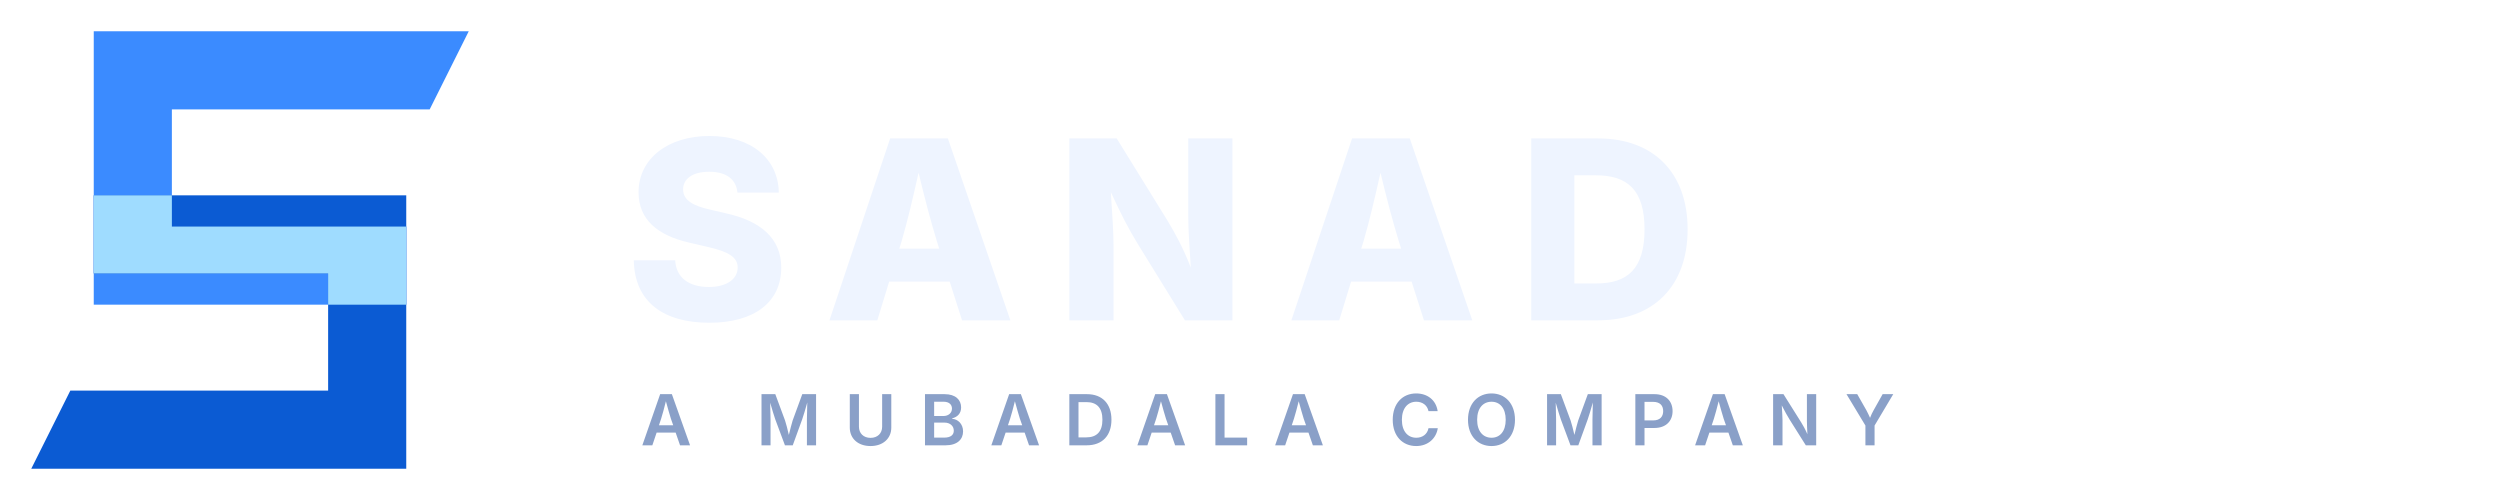
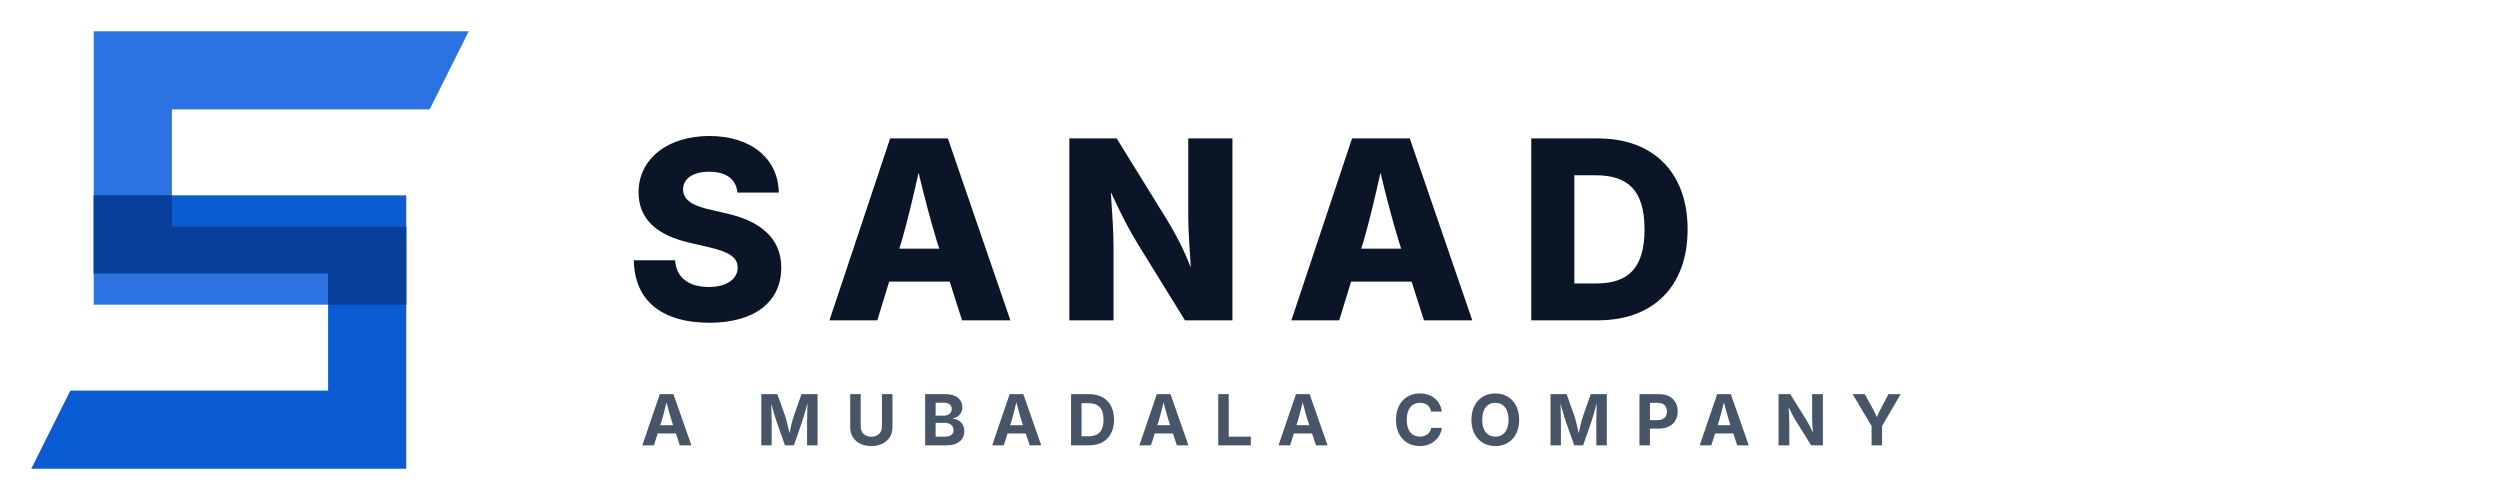
<svg xmlns="http://www.w3.org/2000/svg" viewBox="0 0 320 64" width="320" height="64">
-   <g>
-     <path d="M60 4 H12 V39 H52 V29 H22 V14 H55 Z" fill="#3B8BFF" />
-     <path d="M4 60 H52 V25 H12 V35 H42 V50 H9 Z" fill="#0B5BD3" />
-     <path d="M12 25 H22 V29 H52 V39 H42 V35 H12 Z" fill="#9FDCFF" />
-   </g>
-   <text x="80" y="41" font-family="Sora, Inter, Helvetica, Arial, sans-serif" font-weight="800" font-size="32" letter-spacing="5" fill="#EEF4FF">SANAD</text>
-   <text x="82" y="57" font-family="Inter, Helvetica, Arial, sans-serif" font-weight="600" font-size="9" letter-spacing="3" fill="#8AA0C8">A MUBADALA COMPANY</text>
+   <path d="M60 4 H12 V39 H52 V29 H22 V14 H55 Z" fill="#2C72E0" />
+   <path d="M4 60 H52 V25 H12 V35 H42 V50 H9 Z" fill="#0B5BD3" />
+   <path d="M12 25 H22 V29 H52 V39 H42 V35 H12 Z" fill="#083F9A" />
+   <text x="80" y="41" font-family="Manrope, Inter, Helvetica, Arial, sans-serif" font-weight="800" font-size="32" letter-spacing="5" fill="#0a1628">SANAD</text>
+   <text x="82" y="57" font-family="Manrope, Inter, Helvetica, Arial, sans-serif" font-weight="700" font-size="9" letter-spacing="3" fill="#475569">A MUBADALA COMPANY</text>
</svg>
